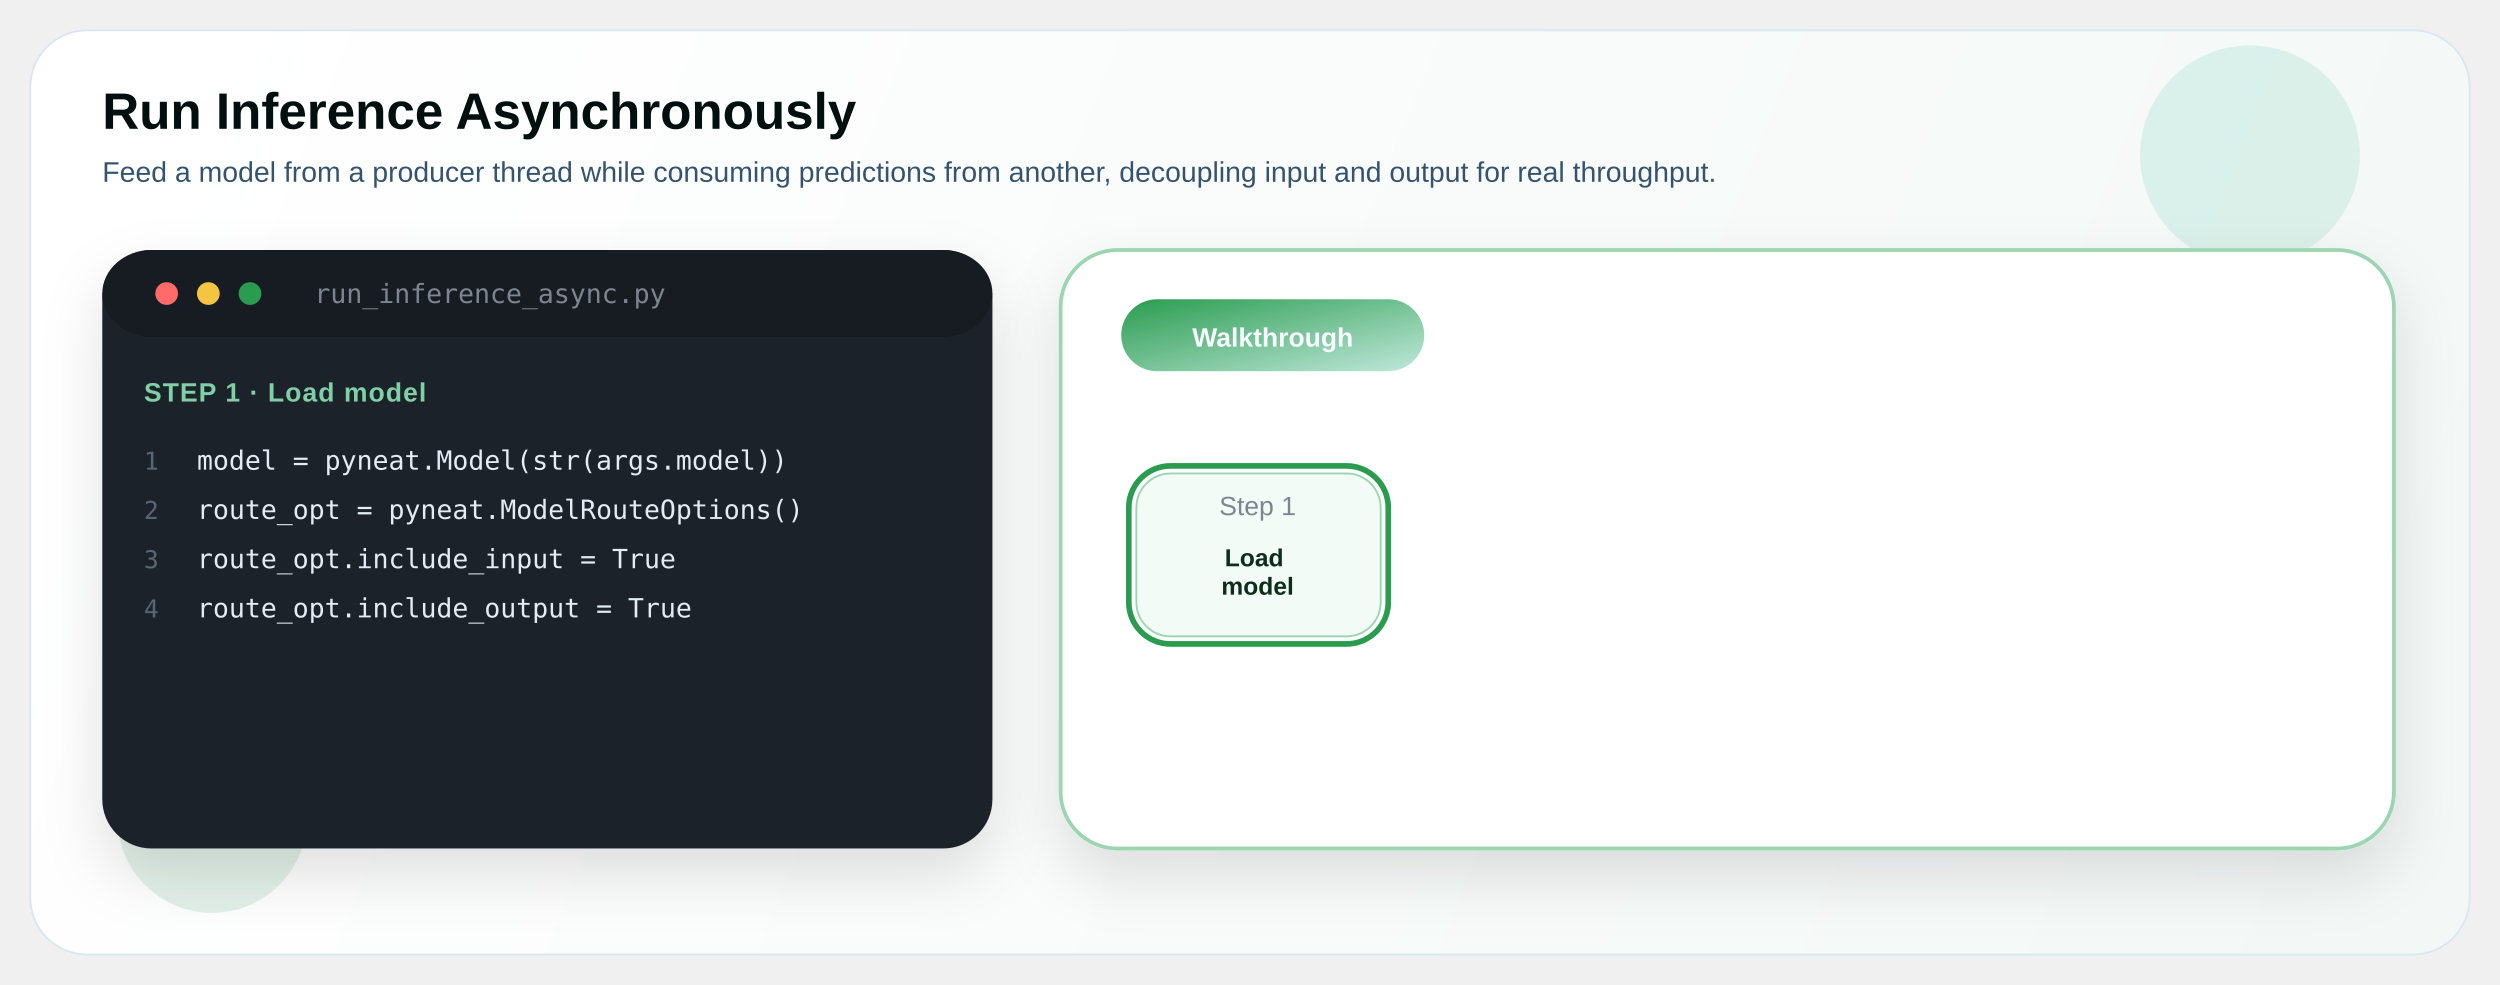
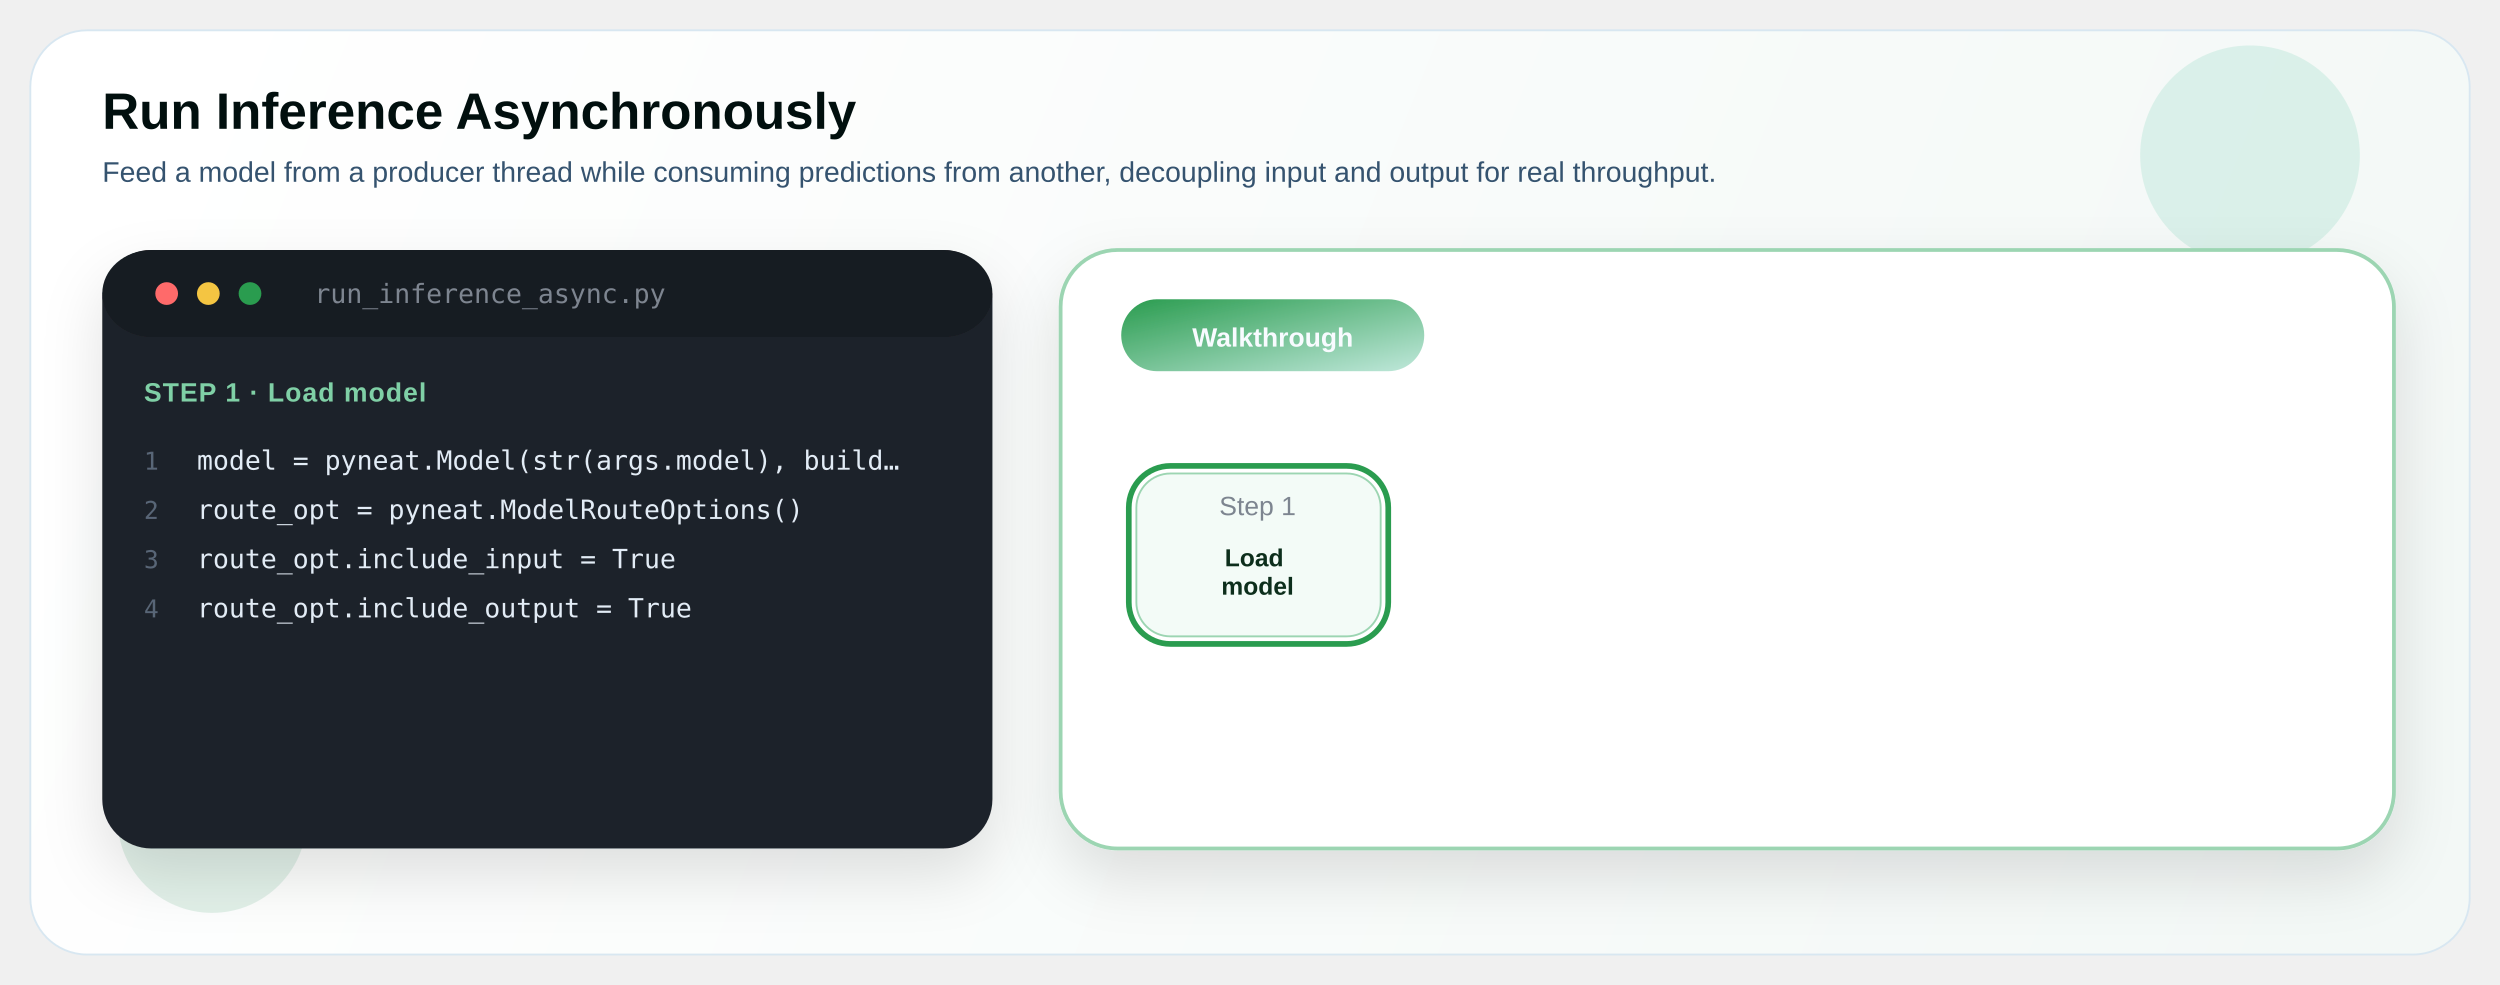
<svg xmlns="http://www.w3.org/2000/svg" viewBox="0 0 1320 520" role="img" aria-labelledby="ftl ftd">
  <defs>
    <linearGradient id="fbg" x1="80" y1="40" x2="1240" y2="500" gradientUnits="userSpaceOnUse">
      <stop offset="0" stop-color="#FFFFFF" />
      <stop offset="1" stop-color="#F3F8F6" />
    </linearGradient>
    <linearGradient id="fgreen" x1="0" y1="0" x2="1" y2="1">
      <stop offset="0" stop-color="#2A9C4F" />
      <stop offset="1" stop-color="#C0E8DB" />
    </linearGradient>
    <filter id="fsh" x="-10%" y="-18%" width="120%" height="142%" filterUnits="objectBoundingBox">
      <feDropShadow dx="0" dy="14" stdDeviation="16" flood-color="#010F0E" flood-opacity="0.12" />
    </filter>
    <marker id="farr" markerWidth="7" markerHeight="7" refX="5" refY="3.5" orient="auto" markerUnits="strokeWidth">
      <path d="M0 0L7 3.5L0 7Z" fill="#2A9C4F" />
    </marker>
    <style>.fsans{font-family:"Avenir Next","Segoe UI",Arial,sans-serif;}.fmono{font-family:"SFMono-Regular","Menlo","Consolas",monospace;}.fttl{fill:#010F0E;font-size:27px;font-weight:700;}.fsub{fill:#35536F;font-size:15px;font-weight:500;}.fcode{fill:#E2ECF6;font-size:14px;font-weight:500;}.fln{fill:#586677;font-size:13px;font-weight:500;}.fcap{fill:#7FD0A6;font-size:14px;font-weight:700;letter-spacing:0.04em;}.fdim{fill:#7D8590;font-size:14px;font-weight:500;}.ftag{fill:#F8FBFF;font-weight:650;}.fnl{fill:#0B2E1B;font-weight:650;}.fcounter{fill:#9AA7B4;font-size:13px;font-weight:600;}.fhint{fill:#2A9C4F;font-size:15px;font-weight:700;}.fanim{transition:opacity 0.55s ease;}</style>
  </defs>
  <rect x="16" y="16" width="1288" height="488" rx="30" fill="url(#fbg)" stroke="#D8E7F1" />
  <circle cx="1188" cy="82" r="58" fill="#C0E8DB" opacity="0.5" />
  <circle cx="112" cy="432" r="50" fill="#BFE0CF" opacity="0.45" />
  <text x="54" y="68" class="fsans fttl">Run Inference Asynchronously</text>
  <text x="54" y="96" class="fsans fsub">Feed a model from a producer thread while consuming predictions from another, decoupling input and output for real throughput.</text>
  <g filter="url(#fsh)">
    <rect x="54" y="132" width="470" height="316" rx="26" fill="#1F232A" />
    <rect x="54" y="132" width="470" height="46" rx="26" fill="#181C22" />
    <circle cx="88" cy="155" r="6" fill="#FF6B6B" />
    <circle cx="110" cy="155" r="6" fill="#F4C542" />
    <circle cx="132" cy="155" r="6" fill="#2A9C4F" />
    <text x="166" y="160" class="fmono fdim">run_inference_async.py</text>
    <g id="code0" class="fanim" opacity="1">
      <text x="76" y="212" class="fsans fcap">STEP 1 · Load model</text>
      <text x="76" y="248" class="fmono fln">1</text>
-       <text x="104" y="248" class="fmono fcode" xml:space="preserve">model = pyneat.Model(str(args.model))</text>
+       <text x="104" y="248" class="fmono fcode" xml:space="preserve">model = pyneat.Model(str(args.model), build…</text>
      <text x="76" y="274" class="fmono fln">2</text>
      <text x="104" y="274" class="fmono fcode" xml:space="preserve">route_opt = pyneat.ModelRouteOptions()</text>
      <text x="76" y="300" class="fmono fln">3</text>
      <text x="104" y="300" class="fmono fcode" xml:space="preserve">route_opt.include_input = True</text>
      <text x="76" y="326" class="fmono fln">4</text>
      <text x="104" y="326" class="fmono fcode" xml:space="preserve">route_opt.include_output = True</text>
    </g>
    <g id="code1" class="fanim" opacity="0">
      <text x="76" y="212" class="fsans fcap">STEP 2 · Build async</text>
      <text x="76" y="248" class="fmono fln">1</text>
      <text x="104" y="248" class="fmono fcode" xml:space="preserve">graph = pyneat.Graph()</text>
      <text x="76" y="274" class="fmono fln">2</text>
      <text x="104" y="274" class="fmono fcode" xml:space="preserve">graph.add(model.graph(route_opt))</text>
      <text x="76" y="300" class="fmono fln">3</text>
-       <text x="104" y="300" class="fmono fcode" xml:space="preserve">run = graph.build([frame])</text>
+       <text x="104" y="300" class="fmono fcode" xml:space="preserve">run = graph.build([frame], layout=pyneat.Te…</text>
    </g>
    <g id="code2" class="fanim" opacity="0">
      <text x="76" y="212" class="fsans fcap">STEP 3 · Push frames</text>
      <text x="76" y="248" class="fmono fln">1</text>
      <text x="104" y="248" class="fmono fcode" xml:space="preserve"># Producer thread pushes frames; main threa…</text>
      <text x="76" y="274" class="fmono fln">2</text>
      <text x="104" y="274" class="fmono fcode" xml:space="preserve">def producer() -&gt; None:</text>
      <text x="76" y="300" class="fmono fln">3</text>
      <text x="104" y="300" class="fmono fcode" xml:space="preserve">  for _ in range(args.n):</text>
      <text x="76" y="326" class="fmono fln">4</text>
-       <text x="104" y="326" class="fmono fcode" xml:space="preserve">    run.push([frame])</text>
+       <text x="104" y="326" class="fmono fcode" xml:space="preserve">    run.push([frame], layout=pyneat.TensorL…</text>
      <text x="76" y="352" class="fmono fln">5</text>
      <text x="104" y="352" class="fmono fcode" xml:space="preserve">  run.close_input()</text>
    </g>
    <g id="code3" class="fanim" opacity="0">
      <text x="76" y="212" class="fsans fcap">STEP 4 · Pull results</text>
      <text x="76" y="248" class="fmono fln">1</text>
      <text x="104" y="248" class="fmono fcode" xml:space="preserve">pulled = 0</text>
      <text x="76" y="274" class="fmono fln">2</text>
      <text x="104" y="274" class="fmono fcode" xml:space="preserve">while True:</text>
      <text x="76" y="300" class="fmono fln">3</text>
      <text x="104" y="300" class="fmono fcode" xml:space="preserve">  sample = run.pull(timeout_ms=2000)</text>
      <text x="76" y="326" class="fmono fln">4</text>
      <text x="104" y="326" class="fmono fcode" xml:space="preserve">  if sample is None:</text>
      <text x="76" y="352" class="fmono fln">5</text>
      <text x="104" y="352" class="fmono fcode" xml:space="preserve">    if not thread.is_alive():</text>
    </g>
  </g>
  <g filter="url(#fsh)">
    <g id="shell" opacity="1">
      <rect x="560" y="132" width="704" height="316" rx="30" fill="#FFFFFF" stroke="#9CD5B2" stroke-width="2" />
      <rect x="592" y="158" width="160" height="38" rx="19" fill="url(#fgreen)" />
      <text x="672" y="183" class="fsans ftag" font-size="14" text-anchor="middle">Walkthrough</text>
    </g>
    <g id="node0" class="fanim" opacity="1">
      <rect x="600" y="250" width="129" height="86" rx="18" fill="#F3FBF7" stroke="#9CD5B2" />
      <text x="664" y="272" class="fsans fdim" font-size="12" text-anchor="middle">Step 1</text>
      <text x="664" y="299" class="fsans fnl" font-size="13" text-anchor="middle">
        <tspan x="664" dy="0">Load</tspan>
        <tspan x="664" dy="15">model</tspan>
      </text>
    </g>
    <g id="ring0" class="fanim" opacity="1">
      <rect x="596" y="246" width="137" height="94" rx="22" fill="none" stroke="#2A9C4F" stroke-width="3" />
    </g>
    <g id="node1" class="fanim" opacity="0">
      <line x1="733" y1="293" x2="759" y2="293" stroke="#2A9C4F" stroke-width="3" stroke-linecap="round" marker-end="url(#farr)" />
      <rect x="765" y="250" width="129" height="86" rx="18" fill="#F3FBF7" stroke="#9CD5B2" />
      <text x="830" y="272" class="fsans fdim" font-size="12" text-anchor="middle">Step 2</text>
      <text x="830" y="299" class="fsans fnl" font-size="13" text-anchor="middle">
        <tspan x="830" dy="0">Build</tspan>
        <tspan x="830" dy="15">async</tspan>
      </text>
    </g>
    <g id="ring1" class="fanim" opacity="0">
      <rect x="761" y="246" width="137" height="94" rx="22" fill="none" stroke="#2A9C4F" stroke-width="3" />
    </g>
    <g id="node2" class="fanim" opacity="0">
      <line x1="898" y1="293" x2="924" y2="293" stroke="#2A9C4F" stroke-width="3" stroke-linecap="round" marker-end="url(#farr)" />
      <rect x="930" y="250" width="129" height="86" rx="18" fill="#F3FBF7" stroke="#9CD5B2" />
      <text x="994" y="272" class="fsans fdim" font-size="12" text-anchor="middle">Step 3</text>
      <text x="994" y="299" class="fsans fnl" font-size="13" text-anchor="middle">
        <tspan x="994" dy="0">Push</tspan>
        <tspan x="994" dy="15">frames</tspan>
      </text>
    </g>
    <g id="ring2" class="fanim" opacity="0">
      <rect x="926" y="246" width="137" height="94" rx="22" fill="none" stroke="#2A9C4F" stroke-width="3" />
    </g>
    <g id="node3" class="fanim" opacity="0">
      <line x1="1063" y1="293" x2="1089" y2="293" stroke="#2A9C4F" stroke-width="3" stroke-linecap="round" marker-end="url(#farr)" />
      <rect x="1095" y="250" width="129" height="86" rx="18" fill="#F8F6FF" stroke="#B8B0DC" />
      <text x="1160" y="272" class="fsans fdim" font-size="12" text-anchor="middle">Step 4</text>
      <text x="1160" y="299" class="fsans fnl" font-size="13" text-anchor="middle">
        <tspan x="1160" dy="0">Pull</tspan>
        <tspan x="1160" dy="15">results</tspan>
      </text>
    </g>
    <g id="ring3" class="fanim" opacity="0">
      <rect x="1091" y="246" width="137" height="94" rx="22" fill="none" stroke="#2A9C4F" stroke-width="3" />
    </g>
  </g>
  <g id="popup" class="fanim" opacity="0">
    <rect x="690" y="356" width="444" height="46" rx="23" fill="#0B2E1B" opacity="0.93" />
    <text x="912" y="384" text-anchor="middle" class="fsans" fill="#EAF7EF" font-size="16" font-weight="700">Click a step to jump to that section ↓</text>
  </g>
</svg>
